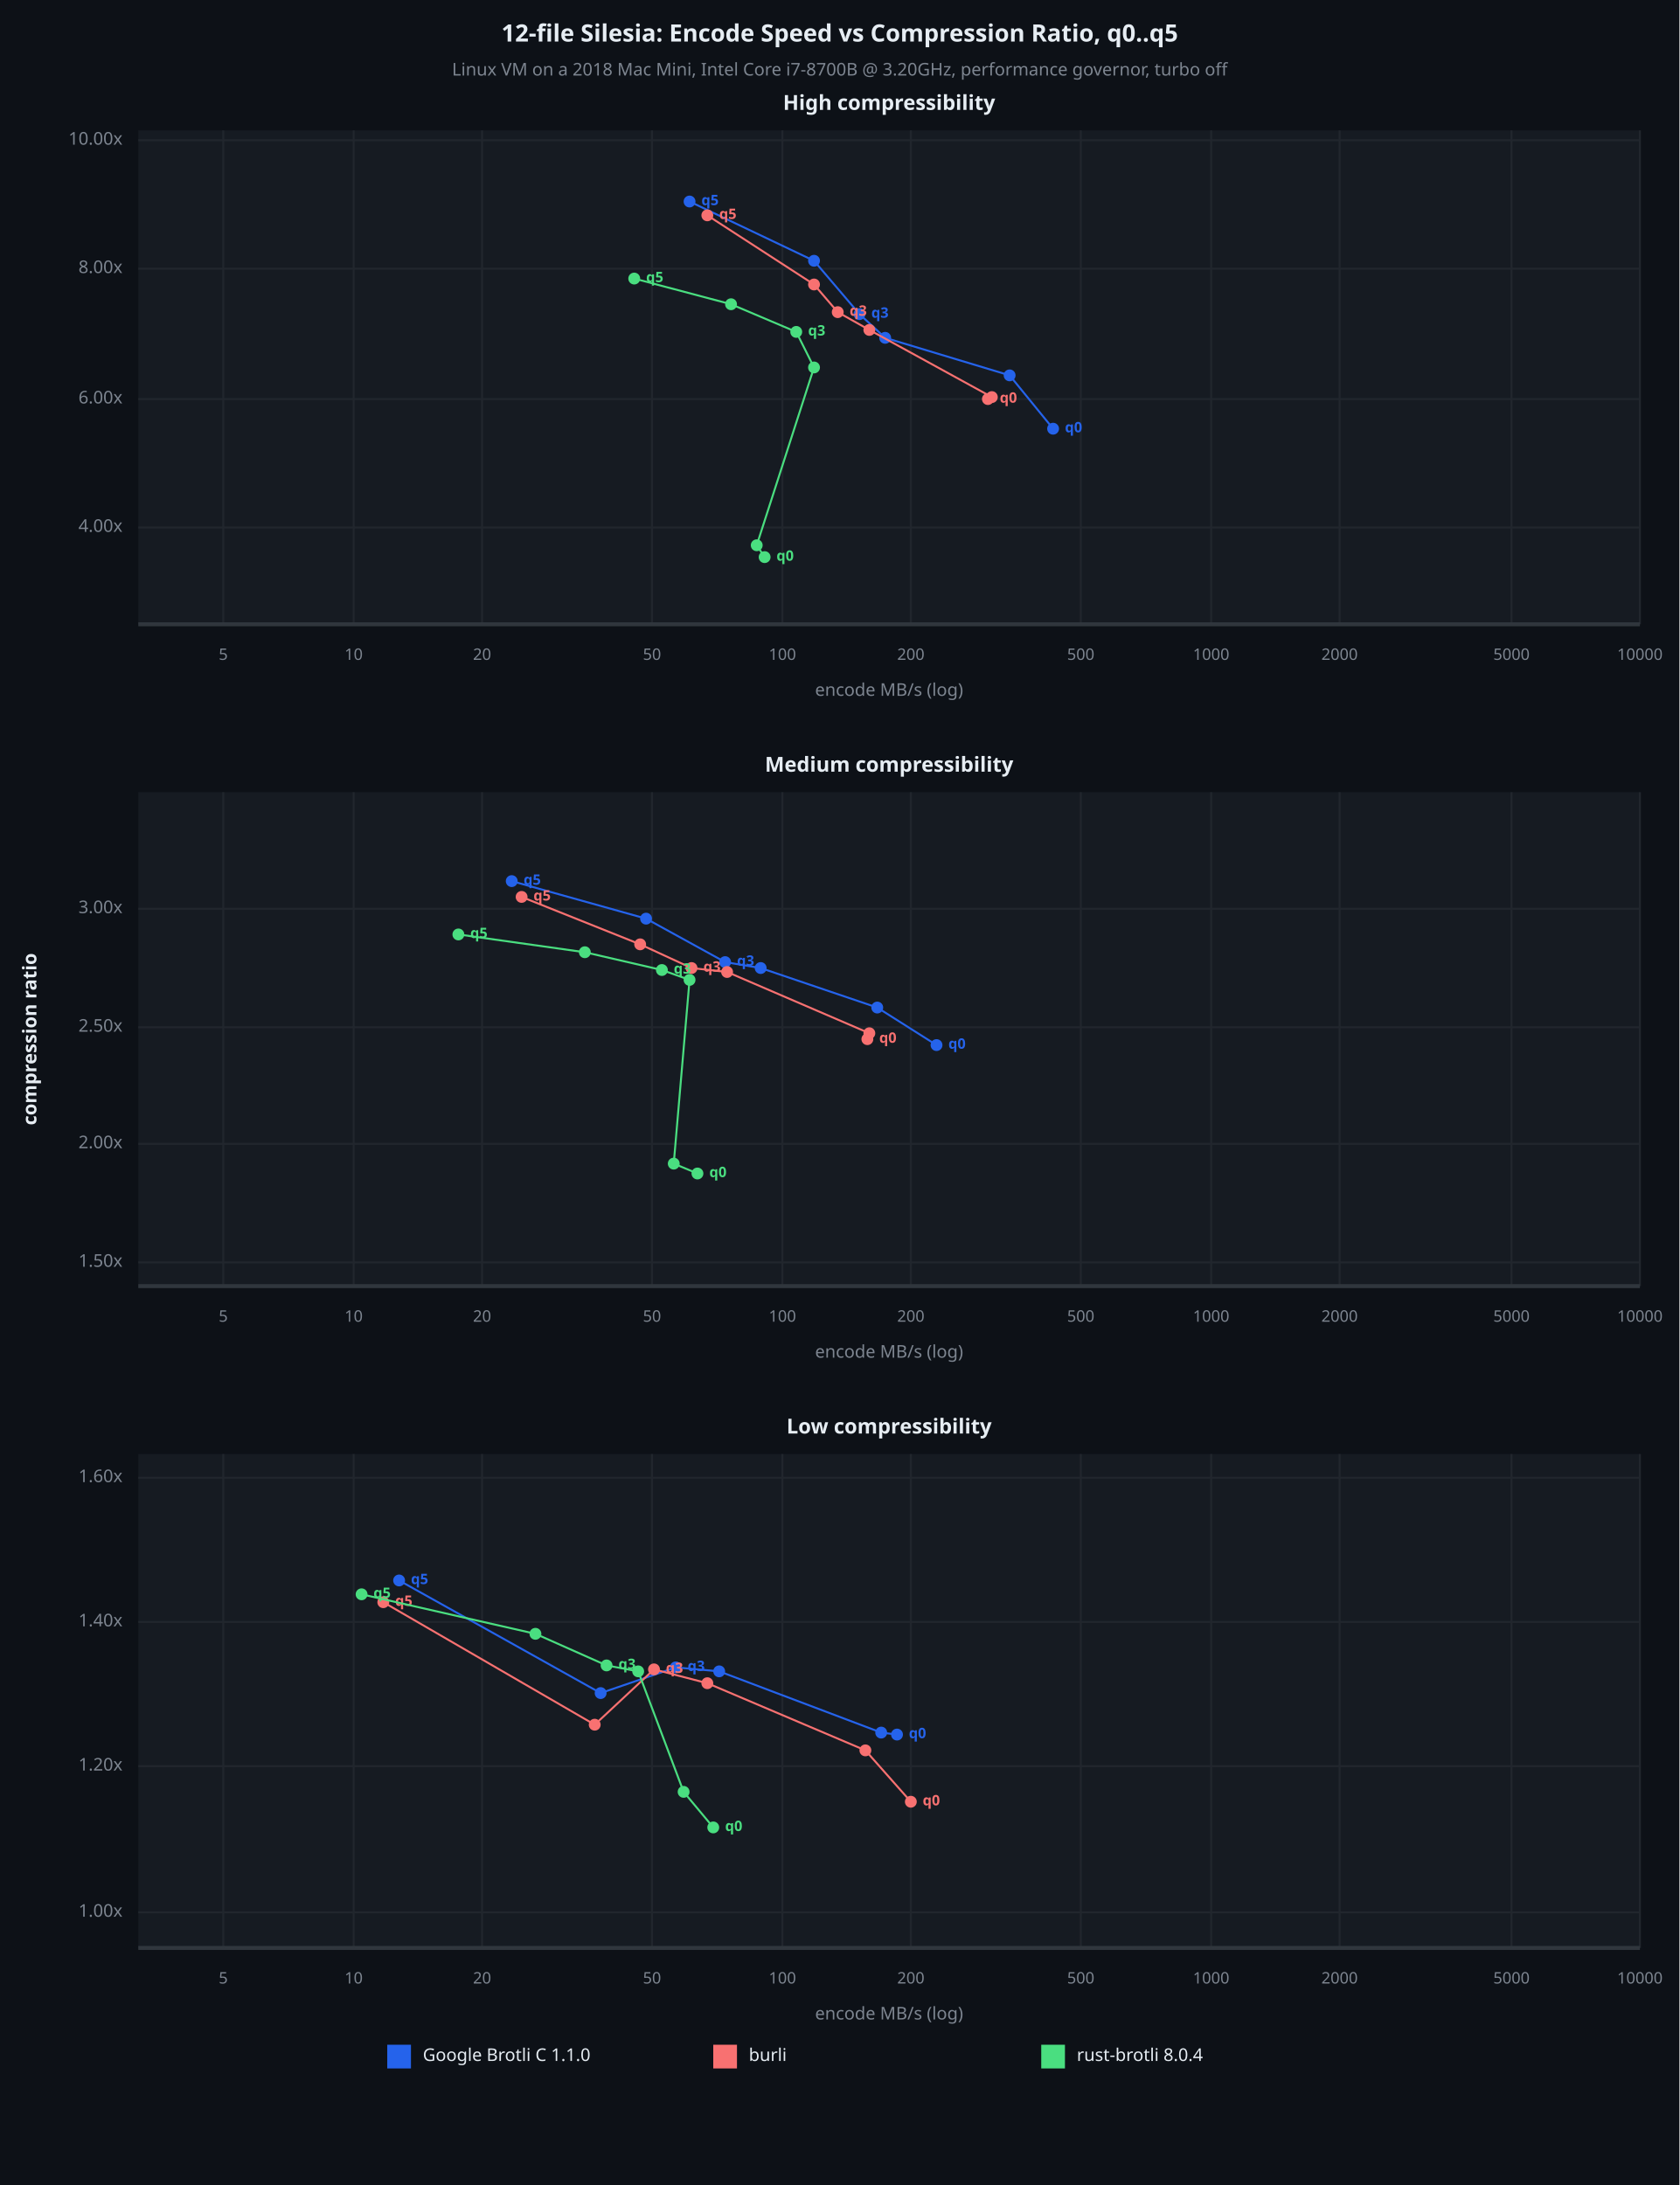
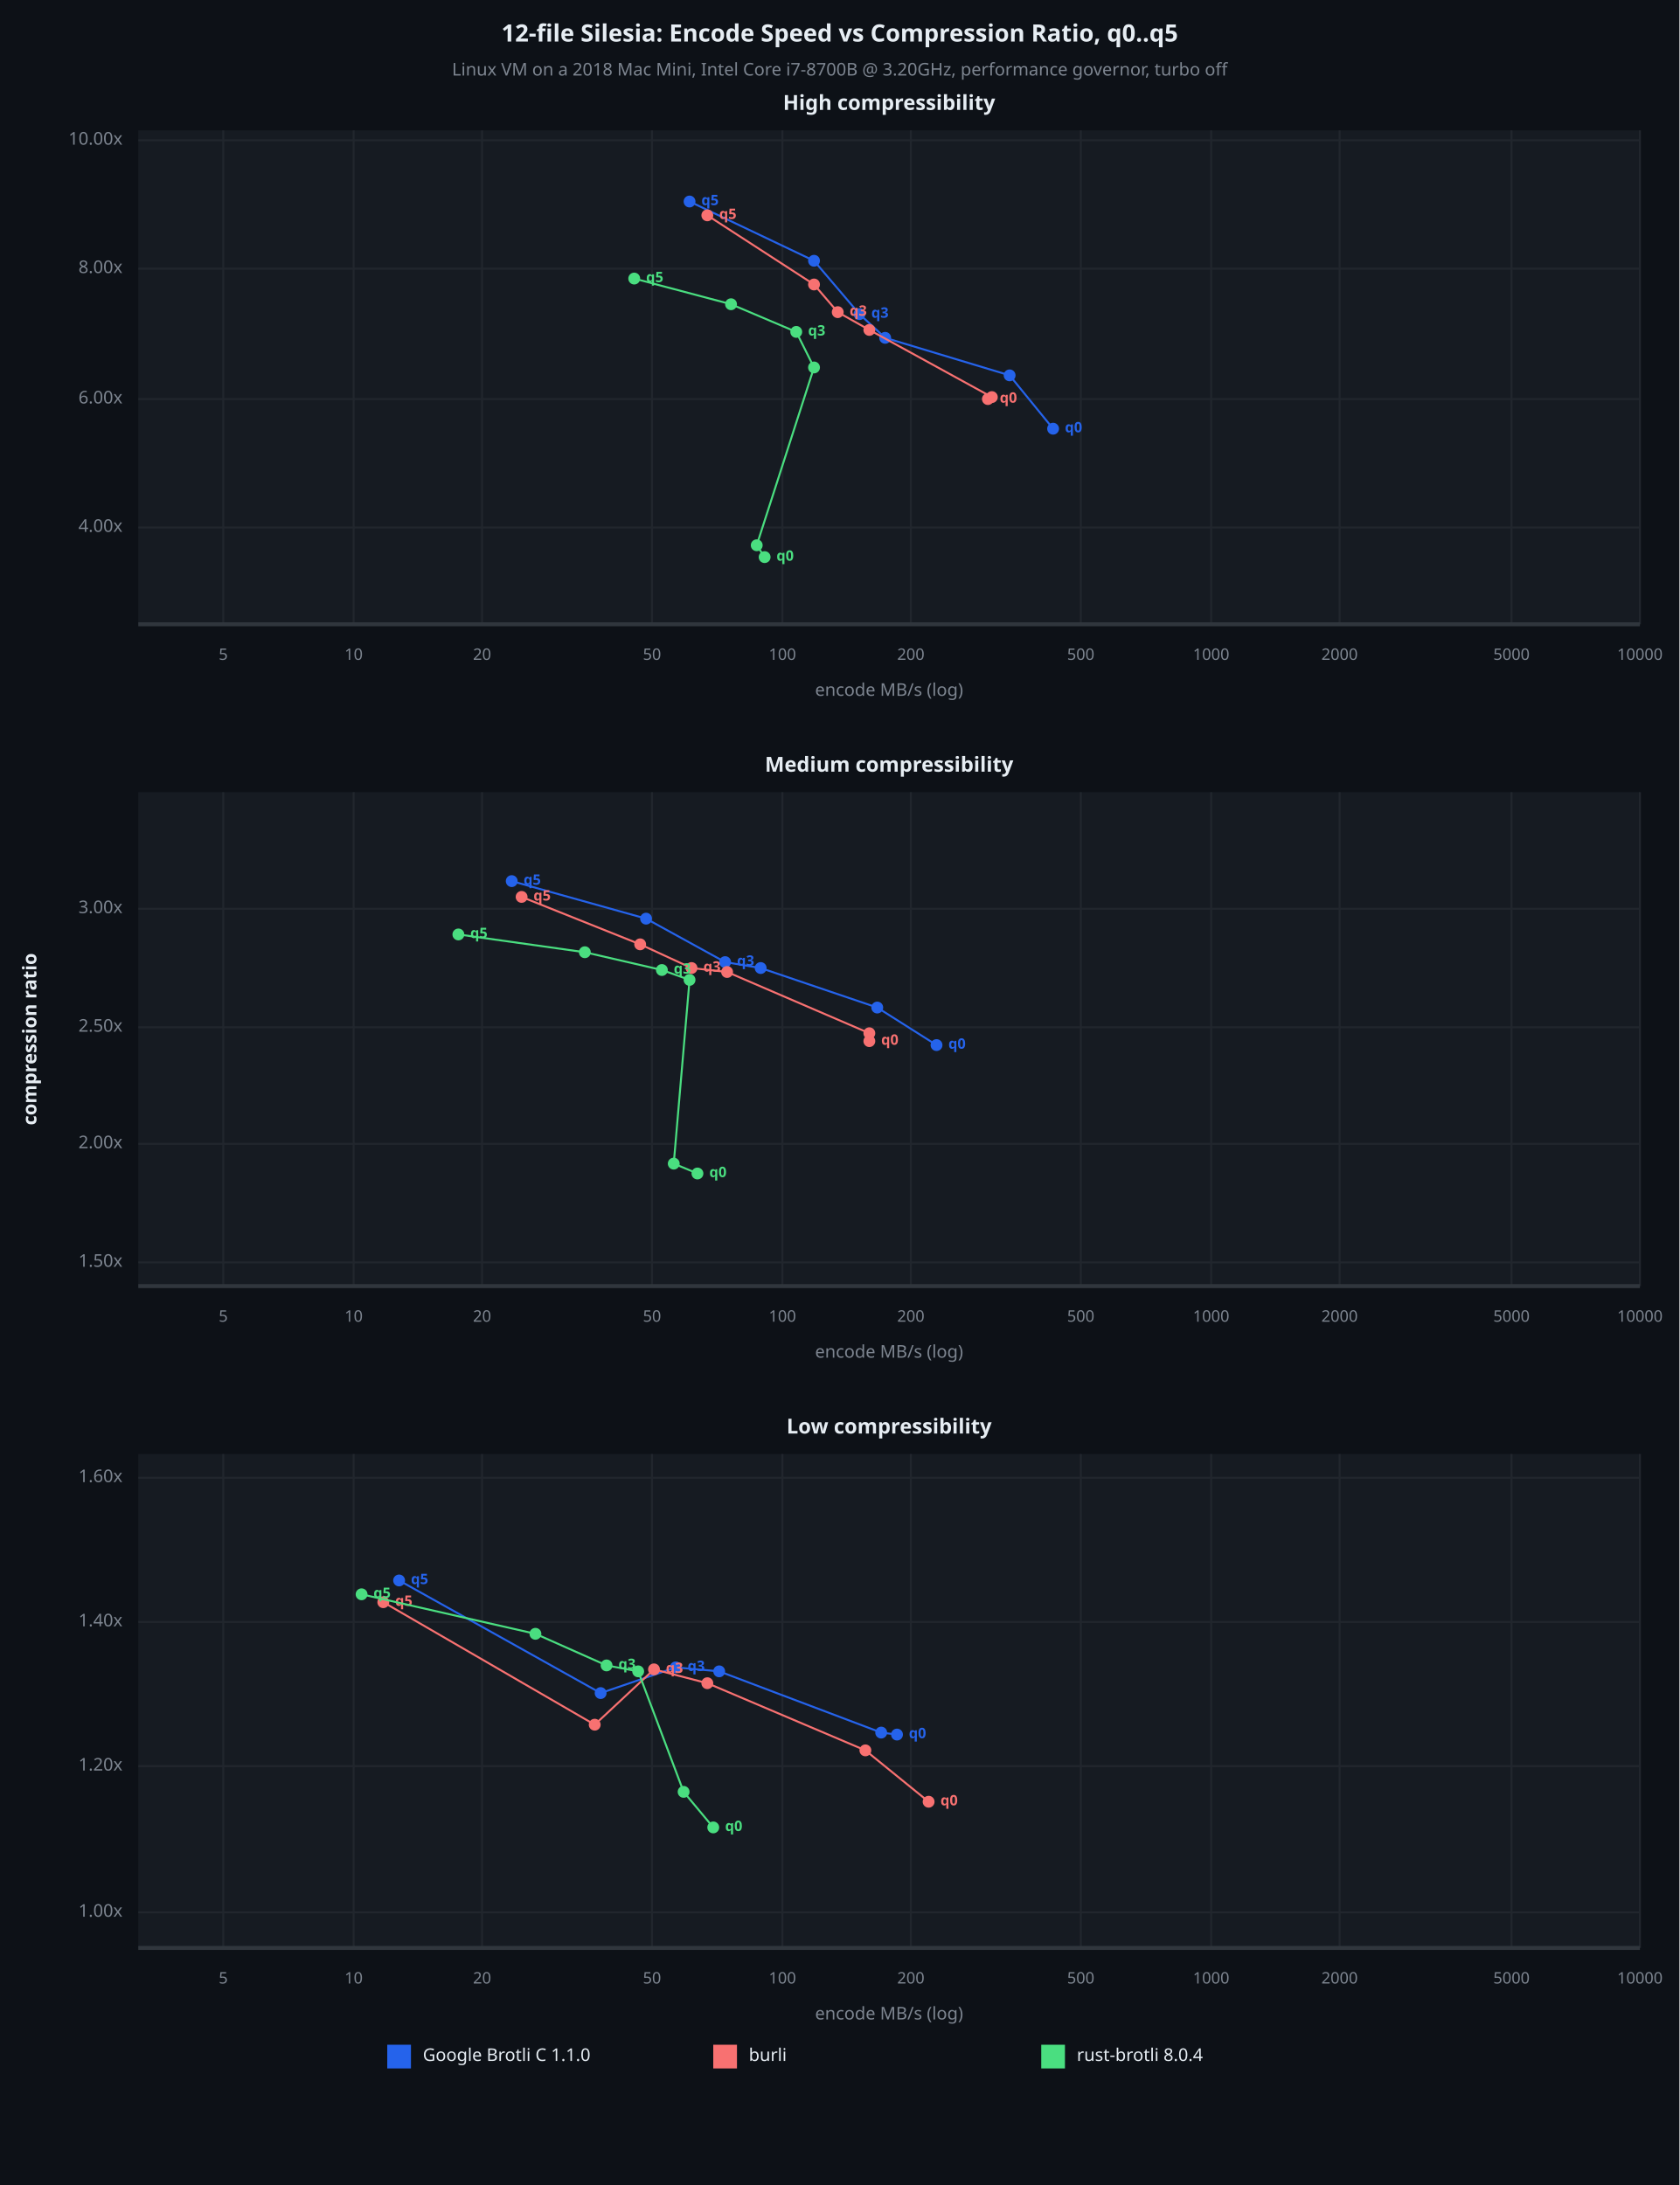
<svg xmlns="http://www.w3.org/2000/svg" viewBox="0 0 850 1106" font-family="system-ui, -apple-system, sans-serif">
  <rect x="0" y="0" width="850" height="1106" opacity="1" fill="#0D1117" stroke="none" />
  <text x="425" y="18" dy="0.5ex" text-anchor="middle" font-family="sans-serif" font-size="12.097" opacity="1" fill="#E6EDF3" font-weight="bold">
12-file Silesia: Encode Speed vs Compression Ratio, q0..q5
</text>
  <text x="425" y="36" dy="0.5ex" text-anchor="middle" font-family="sans-serif" font-size="8.871" opacity="1" fill="#7D8590">
Linux VM on a 2018 Mac Mini, Intel Core i7-8700B @ 3.20GHz, performance governor, turbo off
</text>
  <rect x="70" y="66" width="760" height="250" opacity="1" fill="#161B22" stroke="none" />
  <text x="450" y="53" dy="0.5ex" text-anchor="middle" font-family="sans-serif" font-size="10.484" opacity="1" fill="#E6EDF3" font-weight="bold">
High compressibility
</text>
  <polyline fill="none" opacity="1" stroke="#21262D" stroke-width="1" points="113,66 113,316 " />
  <text x="113" y="332" dy="0.5ex" text-anchor="middle" font-family="sans-serif" font-size="8.065" opacity="1" fill="#7D8590">
5
</text>
  <polyline fill="none" opacity="1" stroke="#21262D" stroke-width="1" points="179,66 179,316 " />
  <text x="179" y="332" dy="0.5ex" text-anchor="middle" font-family="sans-serif" font-size="8.065" opacity="1" fill="#7D8590">
10
</text>
  <polyline fill="none" opacity="1" stroke="#21262D" stroke-width="1" points="244,66 244,316 " />
  <text x="244" y="332" dy="0.5ex" text-anchor="middle" font-family="sans-serif" font-size="8.065" opacity="1" fill="#7D8590">
20
</text>
  <polyline fill="none" opacity="1" stroke="#21262D" stroke-width="1" points="330,66 330,316 " />
  <text x="330" y="332" dy="0.5ex" text-anchor="middle" font-family="sans-serif" font-size="8.065" opacity="1" fill="#7D8590">
50
</text>
  <polyline fill="none" opacity="1" stroke="#21262D" stroke-width="1" points="396,66 396,316 " />
  <text x="396" y="332" dy="0.5ex" text-anchor="middle" font-family="sans-serif" font-size="8.065" opacity="1" fill="#7D8590">
100
</text>
  <polyline fill="none" opacity="1" stroke="#21262D" stroke-width="1" points="461,66 461,316 " />
  <text x="461" y="332" dy="0.5ex" text-anchor="middle" font-family="sans-serif" font-size="8.065" opacity="1" fill="#7D8590">
200
</text>
  <polyline fill="none" opacity="1" stroke="#21262D" stroke-width="1" points="547,66 547,316 " />
  <text x="547" y="332" dy="0.5ex" text-anchor="middle" font-family="sans-serif" font-size="8.065" opacity="1" fill="#7D8590">
500
</text>
  <polyline fill="none" opacity="1" stroke="#21262D" stroke-width="1" points="613,66 613,316 " />
  <text x="613" y="332" dy="0.5ex" text-anchor="middle" font-family="sans-serif" font-size="8.065" opacity="1" fill="#7D8590">
1000
</text>
  <polyline fill="none" opacity="1" stroke="#21262D" stroke-width="1" points="678,66 678,316 " />
  <text x="678" y="332" dy="0.5ex" text-anchor="middle" font-family="sans-serif" font-size="8.065" opacity="1" fill="#7D8590">
2000
</text>
  <polyline fill="none" opacity="1" stroke="#21262D" stroke-width="1" points="765,66 765,316 " />
  <text x="765" y="332" dy="0.5ex" text-anchor="middle" font-family="sans-serif" font-size="8.065" opacity="1" fill="#7D8590">
5000
</text>
  <polyline fill="none" opacity="1" stroke="#21262D" stroke-width="1" points="830,66 830,316 " />
  <text x="830" y="332" dy="0.5ex" text-anchor="middle" font-family="sans-serif" font-size="8.065" opacity="1" fill="#7D8590">
10000
</text>
  <polyline fill="none" opacity="1" stroke="#21262D" stroke-width="1" points="70,267 830,267 " />
  <text x="62" y="267" dy="0.5ex" text-anchor="end" font-family="sans-serif" font-size="8.871" opacity="1" fill="#7D8590">
4.00x
</text>
  <polyline fill="none" opacity="1" stroke="#21262D" stroke-width="1" points="70,202 830,202 " />
  <text x="62" y="202" dy="0.5ex" text-anchor="end" font-family="sans-serif" font-size="8.871" opacity="1" fill="#7D8590">
6.00x
</text>
  <polyline fill="none" opacity="1" stroke="#21262D" stroke-width="1" points="70,136 830,136 " />
  <text x="62" y="136" dy="0.5ex" text-anchor="end" font-family="sans-serif" font-size="8.871" opacity="1" fill="#7D8590">
8.00x
</text>
  <polyline fill="none" opacity="1" stroke="#21262D" stroke-width="1" points="70,71 830,71 " />
  <text x="62" y="71" dy="0.5ex" text-anchor="end" font-family="sans-serif" font-size="8.871" opacity="1" fill="#7D8590">
10.00x
</text>
  <polyline fill="none" opacity="1" stroke="#30363D" stroke-width="2" points="70,316 830,316 " />
  <polyline fill="none" opacity="1" stroke="#2563EB" stroke-width="1" points="533,217 511,190 448,171 435,159 412,132 349,102 " />
  <circle cx="533" cy="217" r="3" opacity="1" fill="#2563EB" stroke="none" stroke-width="1" />
  <text x="539" y="217" dy="0.5ex" text-anchor="start" font-family="sans-serif" font-size="7.258" opacity="1" fill="#2563EB" font-weight="bold">
q0
</text>
  <circle cx="511" cy="190" r="3" opacity="1" fill="#2563EB" stroke="none" stroke-width="1" />
  <circle cx="448" cy="171" r="3" opacity="1" fill="#2563EB" stroke="none" stroke-width="1" />
  <circle cx="435" cy="159" r="3" opacity="1" fill="#2563EB" stroke="none" stroke-width="1" />
  <text x="441" y="159" dy="0.5ex" text-anchor="start" font-family="sans-serif" font-size="7.258" opacity="1" fill="#2563EB" font-weight="bold">
q3
</text>
  <circle cx="412" cy="132" r="3" opacity="1" fill="#2563EB" stroke="none" stroke-width="1" />
  <circle cx="349" cy="102" r="3" opacity="1" fill="#2563EB" stroke="none" stroke-width="1" />
  <text x="355" y="102" dy="0.5ex" text-anchor="start" font-family="sans-serif" font-size="7.258" opacity="1" fill="#2563EB" font-weight="bold">
q5
</text>
  <polyline fill="none" opacity="1" stroke="#F87171" stroke-width="1" points="500,202 502,201 440,167 424,158 412,144 358,109 " />
  <circle cx="500" cy="202" r="3" opacity="1" fill="#F87171" stroke="none" stroke-width="1" />
  <text x="506" y="202" dy="0.5ex" text-anchor="start" font-family="sans-serif" font-size="7.258" opacity="1" fill="#F87171" font-weight="bold">
q0
</text>
  <circle cx="502" cy="201" r="3" opacity="1" fill="#F87171" stroke="none" stroke-width="1" />
  <circle cx="440" cy="167" r="3" opacity="1" fill="#F87171" stroke="none" stroke-width="1" />
  <circle cx="424" cy="158" r="3" opacity="1" fill="#F87171" stroke="none" stroke-width="1" />
  <text x="430" y="158" dy="0.5ex" text-anchor="start" font-family="sans-serif" font-size="7.258" opacity="1" fill="#F87171" font-weight="bold">
q3
</text>
  <circle cx="412" cy="144" r="3" opacity="1" fill="#F87171" stroke="none" stroke-width="1" />
  <circle cx="358" cy="109" r="3" opacity="1" fill="#F87171" stroke="none" stroke-width="1" />
  <text x="364" y="109" dy="0.5ex" text-anchor="start" font-family="sans-serif" font-size="7.258" opacity="1" fill="#F87171" font-weight="bold">
q5
</text>
  <polyline fill="none" opacity="1" stroke="#4ADE80" stroke-width="1" points="387,282 383,276 412,186 403,168 370,154 321,141 " />
  <circle cx="387" cy="282" r="3" opacity="1" fill="#4ADE80" stroke="none" stroke-width="1" />
  <text x="393" y="282" dy="0.5ex" text-anchor="start" font-family="sans-serif" font-size="7.258" opacity="1" fill="#4ADE80" font-weight="bold">
q0
</text>
  <circle cx="383" cy="276" r="3" opacity="1" fill="#4ADE80" stroke="none" stroke-width="1" />
  <circle cx="412" cy="186" r="3" opacity="1" fill="#4ADE80" stroke="none" stroke-width="1" />
  <circle cx="403" cy="168" r="3" opacity="1" fill="#4ADE80" stroke="none" stroke-width="1" />
  <text x="409" y="168" dy="0.5ex" text-anchor="start" font-family="sans-serif" font-size="7.258" opacity="1" fill="#4ADE80" font-weight="bold">
q3
</text>
  <circle cx="370" cy="154" r="3" opacity="1" fill="#4ADE80" stroke="none" stroke-width="1" />
  <circle cx="321" cy="141" r="3" opacity="1" fill="#4ADE80" stroke="none" stroke-width="1" />
  <text x="327" y="141" dy="0.5ex" text-anchor="start" font-family="sans-serif" font-size="7.258" opacity="1" fill="#4ADE80" font-weight="bold">
q5
</text>
  <text x="450" y="350" dy="0.5ex" text-anchor="middle" font-family="sans-serif" font-size="8.871" opacity="1" fill="#7D8590">
encode MB/s (log)
</text>
  <rect x="70" y="401" width="760" height="250" opacity="1" fill="#161B22" stroke="none" />
  <text x="450" y="388" dy="0.5ex" text-anchor="middle" font-family="sans-serif" font-size="10.484" opacity="1" fill="#E6EDF3" font-weight="bold">
Medium compressibility
</text>
  <polyline fill="none" opacity="1" stroke="#21262D" stroke-width="1" points="113,401 113,651 " />
  <text x="113" y="667" dy="0.5ex" text-anchor="middle" font-family="sans-serif" font-size="8.065" opacity="1" fill="#7D8590">
5
</text>
  <polyline fill="none" opacity="1" stroke="#21262D" stroke-width="1" points="179,401 179,651 " />
  <text x="179" y="667" dy="0.5ex" text-anchor="middle" font-family="sans-serif" font-size="8.065" opacity="1" fill="#7D8590">
10
</text>
  <polyline fill="none" opacity="1" stroke="#21262D" stroke-width="1" points="244,401 244,651 " />
  <text x="244" y="667" dy="0.5ex" text-anchor="middle" font-family="sans-serif" font-size="8.065" opacity="1" fill="#7D8590">
20
</text>
  <polyline fill="none" opacity="1" stroke="#21262D" stroke-width="1" points="330,401 330,651 " />
  <text x="330" y="667" dy="0.5ex" text-anchor="middle" font-family="sans-serif" font-size="8.065" opacity="1" fill="#7D8590">
50
</text>
  <polyline fill="none" opacity="1" stroke="#21262D" stroke-width="1" points="396,401 396,651 " />
  <text x="396" y="667" dy="0.5ex" text-anchor="middle" font-family="sans-serif" font-size="8.065" opacity="1" fill="#7D8590">
100
</text>
  <polyline fill="none" opacity="1" stroke="#21262D" stroke-width="1" points="461,401 461,651 " />
  <text x="461" y="667" dy="0.5ex" text-anchor="middle" font-family="sans-serif" font-size="8.065" opacity="1" fill="#7D8590">
200
</text>
  <polyline fill="none" opacity="1" stroke="#21262D" stroke-width="1" points="547,401 547,651 " />
  <text x="547" y="667" dy="0.5ex" text-anchor="middle" font-family="sans-serif" font-size="8.065" opacity="1" fill="#7D8590">
500
</text>
  <polyline fill="none" opacity="1" stroke="#21262D" stroke-width="1" points="613,401 613,651 " />
  <text x="613" y="667" dy="0.5ex" text-anchor="middle" font-family="sans-serif" font-size="8.065" opacity="1" fill="#7D8590">
1000
</text>
  <polyline fill="none" opacity="1" stroke="#21262D" stroke-width="1" points="678,401 678,651 " />
  <text x="678" y="667" dy="0.5ex" text-anchor="middle" font-family="sans-serif" font-size="8.065" opacity="1" fill="#7D8590">
2000
</text>
  <polyline fill="none" opacity="1" stroke="#21262D" stroke-width="1" points="765,401 765,651 " />
  <text x="765" y="667" dy="0.5ex" text-anchor="middle" font-family="sans-serif" font-size="8.065" opacity="1" fill="#7D8590">
5000
</text>
  <polyline fill="none" opacity="1" stroke="#21262D" stroke-width="1" points="830,401 830,651 " />
  <text x="830" y="667" dy="0.5ex" text-anchor="middle" font-family="sans-serif" font-size="8.065" opacity="1" fill="#7D8590">
10000
</text>
  <polyline fill="none" opacity="1" stroke="#21262D" stroke-width="1" points="70,639 830,639 " />
  <text x="62" y="639" dy="0.5ex" text-anchor="end" font-family="sans-serif" font-size="8.871" opacity="1" fill="#7D8590">
1.50x
</text>
  <polyline fill="none" opacity="1" stroke="#21262D" stroke-width="1" points="70,579 830,579 " />
  <text x="62" y="579" dy="0.5ex" text-anchor="end" font-family="sans-serif" font-size="8.871" opacity="1" fill="#7D8590">
2.00x
</text>
  <polyline fill="none" opacity="1" stroke="#21262D" stroke-width="1" points="70,520 830,520 " />
  <text x="62" y="520" dy="0.5ex" text-anchor="end" font-family="sans-serif" font-size="8.871" opacity="1" fill="#7D8590">
2.50x
</text>
  <polyline fill="none" opacity="1" stroke="#21262D" stroke-width="1" points="70,460 830,460 " />
  <text x="62" y="460" dy="0.5ex" text-anchor="end" font-family="sans-serif" font-size="8.871" opacity="1" fill="#7D8590">
3.00x
</text>
  <polyline fill="none" opacity="1" stroke="#30363D" stroke-width="2" points="70,651 830,651 " />
  <polyline fill="none" opacity="1" stroke="#2563EB" stroke-width="1" points="474,529 444,510 385,490 367,487 327,465 259,446 " />
  <circle cx="474" cy="529" r="3" opacity="1" fill="#2563EB" stroke="none" stroke-width="1" />
  <text x="480" y="529" dy="0.5ex" text-anchor="start" font-family="sans-serif" font-size="7.258" opacity="1" fill="#2563EB" font-weight="bold">
q0
</text>
  <circle cx="444" cy="510" r="3" opacity="1" fill="#2563EB" stroke="none" stroke-width="1" />
  <circle cx="385" cy="490" r="3" opacity="1" fill="#2563EB" stroke="none" stroke-width="1" />
  <circle cx="367" cy="487" r="3" opacity="1" fill="#2563EB" stroke="none" stroke-width="1" />
  <text x="373" y="487" dy="0.5ex" text-anchor="start" font-family="sans-serif" font-size="7.258" opacity="1" fill="#2563EB" font-weight="bold">
q3
</text>
  <circle cx="327" cy="465" r="3" opacity="1" fill="#2563EB" stroke="none" stroke-width="1" />
  <circle cx="259" cy="446" r="3" opacity="1" fill="#2563EB" stroke="none" stroke-width="1" />
  <text x="265" y="446" dy="0.5ex" text-anchor="start" font-family="sans-serif" font-size="7.258" opacity="1" fill="#2563EB" font-weight="bold">
q5
</text>
-   <polyline fill="none" opacity="1" stroke="#F87171" stroke-width="1" points="439,526 440,523 368,492 350,490 324,478 264,454 " />
-   <circle cx="439" cy="526" r="3" opacity="1" fill="#F87171" stroke="none" stroke-width="1" />
-   <text x="445" y="526" dy="0.5ex" text-anchor="start" font-family="sans-serif" font-size="7.258" opacity="1" fill="#F87171" font-weight="bold">
+   <polyline fill="none" opacity="1" stroke="#F87171" stroke-width="1" points="440,527 440,523 368,492 350,490 324,478 264,454 " />
+   <circle cx="440" cy="527" r="3" opacity="1" fill="#F87171" stroke="none" stroke-width="1" />
+   <text x="446" y="527" dy="0.5ex" text-anchor="start" font-family="sans-serif" font-size="7.258" opacity="1" fill="#F87171" font-weight="bold">
q0
</text>
  <circle cx="440" cy="523" r="3" opacity="1" fill="#F87171" stroke="none" stroke-width="1" />
  <circle cx="368" cy="492" r="3" opacity="1" fill="#F87171" stroke="none" stroke-width="1" />
  <circle cx="350" cy="490" r="3" opacity="1" fill="#F87171" stroke="none" stroke-width="1" />
  <text x="356" y="490" dy="0.5ex" text-anchor="start" font-family="sans-serif" font-size="7.258" opacity="1" fill="#F87171" font-weight="bold">
q3
</text>
  <circle cx="324" cy="478" r="3" opacity="1" fill="#F87171" stroke="none" stroke-width="1" />
  <circle cx="264" cy="454" r="3" opacity="1" fill="#F87171" stroke="none" stroke-width="1" />
  <text x="270" y="454" dy="0.5ex" text-anchor="start" font-family="sans-serif" font-size="7.258" opacity="1" fill="#F87171" font-weight="bold">
q5
</text>
  <polyline fill="none" opacity="1" stroke="#4ADE80" stroke-width="1" points="353,594 341,589 349,496 335,491 296,482 232,473 " />
  <circle cx="353" cy="594" r="3" opacity="1" fill="#4ADE80" stroke="none" stroke-width="1" />
  <text x="359" y="594" dy="0.5ex" text-anchor="start" font-family="sans-serif" font-size="7.258" opacity="1" fill="#4ADE80" font-weight="bold">
q0
</text>
  <circle cx="341" cy="589" r="3" opacity="1" fill="#4ADE80" stroke="none" stroke-width="1" />
  <circle cx="349" cy="496" r="3" opacity="1" fill="#4ADE80" stroke="none" stroke-width="1" />
  <circle cx="335" cy="491" r="3" opacity="1" fill="#4ADE80" stroke="none" stroke-width="1" />
  <text x="341" y="491" dy="0.5ex" text-anchor="start" font-family="sans-serif" font-size="7.258" opacity="1" fill="#4ADE80" font-weight="bold">
q3
</text>
  <circle cx="296" cy="482" r="3" opacity="1" fill="#4ADE80" stroke="none" stroke-width="1" />
  <circle cx="232" cy="473" r="3" opacity="1" fill="#4ADE80" stroke="none" stroke-width="1" />
  <text x="238" y="473" dy="0.5ex" text-anchor="start" font-family="sans-serif" font-size="7.258" opacity="1" fill="#4ADE80" font-weight="bold">
q5
</text>
  <text x="450" y="685" dy="0.5ex" text-anchor="middle" font-family="sans-serif" font-size="8.871" opacity="1" fill="#7D8590">
encode MB/s (log)
</text>
  <rect x="70" y="736" width="760" height="250" opacity="1" fill="#161B22" stroke="none" />
  <text x="450" y="723" dy="0.5ex" text-anchor="middle" font-family="sans-serif" font-size="10.484" opacity="1" fill="#E6EDF3" font-weight="bold">
Low compressibility
</text>
  <polyline fill="none" opacity="1" stroke="#21262D" stroke-width="1" points="113,736 113,986 " />
  <text x="113" y="1002" dy="0.5ex" text-anchor="middle" font-family="sans-serif" font-size="8.065" opacity="1" fill="#7D8590">
5
</text>
  <polyline fill="none" opacity="1" stroke="#21262D" stroke-width="1" points="179,736 179,986 " />
  <text x="179" y="1002" dy="0.5ex" text-anchor="middle" font-family="sans-serif" font-size="8.065" opacity="1" fill="#7D8590">
10
</text>
  <polyline fill="none" opacity="1" stroke="#21262D" stroke-width="1" points="244,736 244,986 " />
  <text x="244" y="1002" dy="0.5ex" text-anchor="middle" font-family="sans-serif" font-size="8.065" opacity="1" fill="#7D8590">
20
</text>
  <polyline fill="none" opacity="1" stroke="#21262D" stroke-width="1" points="330,736 330,986 " />
  <text x="330" y="1002" dy="0.5ex" text-anchor="middle" font-family="sans-serif" font-size="8.065" opacity="1" fill="#7D8590">
50
</text>
  <polyline fill="none" opacity="1" stroke="#21262D" stroke-width="1" points="396,736 396,986 " />
  <text x="396" y="1002" dy="0.5ex" text-anchor="middle" font-family="sans-serif" font-size="8.065" opacity="1" fill="#7D8590">
100
</text>
  <polyline fill="none" opacity="1" stroke="#21262D" stroke-width="1" points="461,736 461,986 " />
  <text x="461" y="1002" dy="0.5ex" text-anchor="middle" font-family="sans-serif" font-size="8.065" opacity="1" fill="#7D8590">
200
</text>
  <polyline fill="none" opacity="1" stroke="#21262D" stroke-width="1" points="547,736 547,986 " />
  <text x="547" y="1002" dy="0.5ex" text-anchor="middle" font-family="sans-serif" font-size="8.065" opacity="1" fill="#7D8590">
500
</text>
  <polyline fill="none" opacity="1" stroke="#21262D" stroke-width="1" points="613,736 613,986 " />
  <text x="613" y="1002" dy="0.5ex" text-anchor="middle" font-family="sans-serif" font-size="8.065" opacity="1" fill="#7D8590">
1000
</text>
  <polyline fill="none" opacity="1" stroke="#21262D" stroke-width="1" points="678,736 678,986 " />
  <text x="678" y="1002" dy="0.5ex" text-anchor="middle" font-family="sans-serif" font-size="8.065" opacity="1" fill="#7D8590">
2000
</text>
  <polyline fill="none" opacity="1" stroke="#21262D" stroke-width="1" points="765,736 765,986 " />
  <text x="765" y="1002" dy="0.5ex" text-anchor="middle" font-family="sans-serif" font-size="8.065" opacity="1" fill="#7D8590">
5000
</text>
  <polyline fill="none" opacity="1" stroke="#21262D" stroke-width="1" points="830,736 830,986 " />
  <text x="830" y="1002" dy="0.5ex" text-anchor="middle" font-family="sans-serif" font-size="8.065" opacity="1" fill="#7D8590">
10000
</text>
  <polyline fill="none" opacity="1" stroke="#21262D" stroke-width="1" points="70,968 830,968 " />
  <text x="62" y="968" dy="0.5ex" text-anchor="end" font-family="sans-serif" font-size="8.871" opacity="1" fill="#7D8590">
1.00x
</text>
  <polyline fill="none" opacity="1" stroke="#21262D" stroke-width="1" points="70,894 830,894 " />
  <text x="62" y="894" dy="0.5ex" text-anchor="end" font-family="sans-serif" font-size="8.871" opacity="1" fill="#7D8590">
1.20x
</text>
  <polyline fill="none" opacity="1" stroke="#21262D" stroke-width="1" points="70,821 830,821 " />
  <text x="62" y="821" dy="0.5ex" text-anchor="end" font-family="sans-serif" font-size="8.871" opacity="1" fill="#7D8590">
1.40x
</text>
  <polyline fill="none" opacity="1" stroke="#21262D" stroke-width="1" points="70,748 830,748 " />
  <text x="62" y="748" dy="0.5ex" text-anchor="end" font-family="sans-serif" font-size="8.871" opacity="1" fill="#7D8590">
1.60x
</text>
  <polyline fill="none" opacity="1" stroke="#30363D" stroke-width="2" points="70,986 830,986 " />
  <polyline fill="none" opacity="1" stroke="#2563EB" stroke-width="1" points="454,878 446,877 364,846 342,844 304,857 202,800 " />
  <circle cx="454" cy="878" r="3" opacity="1" fill="#2563EB" stroke="none" stroke-width="1" />
  <text x="460" y="878" dy="0.5ex" text-anchor="start" font-family="sans-serif" font-size="7.258" opacity="1" fill="#2563EB" font-weight="bold">
q0
</text>
  <circle cx="446" cy="877" r="3" opacity="1" fill="#2563EB" stroke="none" stroke-width="1" />
  <circle cx="364" cy="846" r="3" opacity="1" fill="#2563EB" stroke="none" stroke-width="1" />
  <circle cx="342" cy="844" r="3" opacity="1" fill="#2563EB" stroke="none" stroke-width="1" />
  <text x="348" y="844" dy="0.5ex" text-anchor="start" font-family="sans-serif" font-size="7.258" opacity="1" fill="#2563EB" font-weight="bold">
q3
</text>
  <circle cx="304" cy="857" r="3" opacity="1" fill="#2563EB" stroke="none" stroke-width="1" />
  <circle cx="202" cy="800" r="3" opacity="1" fill="#2563EB" stroke="none" stroke-width="1" />
  <text x="208" y="800" dy="0.5ex" text-anchor="start" font-family="sans-serif" font-size="7.258" opacity="1" fill="#2563EB" font-weight="bold">
q5
</text>
-   <polyline fill="none" opacity="1" stroke="#F87171" stroke-width="1" points="461,912 438,886 358,852 331,845 301,873 194,811 " />
-   <circle cx="461" cy="912" r="3" opacity="1" fill="#F87171" stroke="none" stroke-width="1" />
-   <text x="467" y="912" dy="0.5ex" text-anchor="start" font-family="sans-serif" font-size="7.258" opacity="1" fill="#F87171" font-weight="bold">
+   <polyline fill="none" opacity="1" stroke="#F87171" stroke-width="1" points="470,912 438,886 358,852 331,845 301,873 194,811 " />
+   <circle cx="470" cy="912" r="3" opacity="1" fill="#F87171" stroke="none" stroke-width="1" />
+   <text x="476" y="912" dy="0.5ex" text-anchor="start" font-family="sans-serif" font-size="7.258" opacity="1" fill="#F87171" font-weight="bold">
q0
</text>
  <circle cx="438" cy="886" r="3" opacity="1" fill="#F87171" stroke="none" stroke-width="1" />
  <circle cx="358" cy="852" r="3" opacity="1" fill="#F87171" stroke="none" stroke-width="1" />
  <circle cx="331" cy="845" r="3" opacity="1" fill="#F87171" stroke="none" stroke-width="1" />
  <text x="337" y="845" dy="0.5ex" text-anchor="start" font-family="sans-serif" font-size="7.258" opacity="1" fill="#F87171" font-weight="bold">
q3
</text>
  <circle cx="301" cy="873" r="3" opacity="1" fill="#F87171" stroke="none" stroke-width="1" />
  <circle cx="194" cy="811" r="3" opacity="1" fill="#F87171" stroke="none" stroke-width="1" />
  <text x="200" y="811" dy="0.5ex" text-anchor="start" font-family="sans-serif" font-size="7.258" opacity="1" fill="#F87171" font-weight="bold">
q5
</text>
  <polyline fill="none" opacity="1" stroke="#4ADE80" stroke-width="1" points="361,925 346,907 323,846 307,843 271,827 183,807 " />
  <circle cx="361" cy="925" r="3" opacity="1" fill="#4ADE80" stroke="none" stroke-width="1" />
  <text x="367" y="925" dy="0.5ex" text-anchor="start" font-family="sans-serif" font-size="7.258" opacity="1" fill="#4ADE80" font-weight="bold">
q0
</text>
  <circle cx="346" cy="907" r="3" opacity="1" fill="#4ADE80" stroke="none" stroke-width="1" />
  <circle cx="323" cy="846" r="3" opacity="1" fill="#4ADE80" stroke="none" stroke-width="1" />
  <circle cx="307" cy="843" r="3" opacity="1" fill="#4ADE80" stroke="none" stroke-width="1" />
  <text x="313" y="843" dy="0.5ex" text-anchor="start" font-family="sans-serif" font-size="7.258" opacity="1" fill="#4ADE80" font-weight="bold">
q3
</text>
  <circle cx="271" cy="827" r="3" opacity="1" fill="#4ADE80" stroke="none" stroke-width="1" />
  <circle cx="183" cy="807" r="3" opacity="1" fill="#4ADE80" stroke="none" stroke-width="1" />
  <text x="189" y="807" dy="0.5ex" text-anchor="start" font-family="sans-serif" font-size="7.258" opacity="1" fill="#4ADE80" font-weight="bold">
q5
</text>
  <text x="450" y="1020" dy="0.5ex" text-anchor="middle" font-family="sans-serif" font-size="8.871" opacity="1" fill="#7D8590">
encode MB/s (log)
</text>
  <text x="16" y="526" dy="0.5ex" text-anchor="middle" font-family="sans-serif" font-size="9.677" opacity="1" fill="#E6EDF3" font-weight="bold" transform="rotate(270, 16, 526)">
compression ratio
</text>
  <rect x="196" y="1035" width="12" height="12" opacity="1" fill="#2563EB" stroke="none" />
  <text x="214" y="1041" dy="0.5ex" text-anchor="start" font-family="sans-serif" font-size="8.871" opacity="1" fill="#E6EDF3">
Google Brotli C 1.1.0
</text>
  <rect x="361" y="1035" width="12" height="12" opacity="1" fill="#F87171" stroke="none" />
  <text x="379" y="1041" dy="0.5ex" text-anchor="start" font-family="sans-serif" font-size="8.871" opacity="1" fill="#E6EDF3">
burli
</text>
  <rect x="527" y="1035" width="12" height="12" opacity="1" fill="#4ADE80" stroke="none" />
  <text x="545" y="1041" dy="0.5ex" text-anchor="start" font-family="sans-serif" font-size="8.871" opacity="1" fill="#E6EDF3">
rust-brotli 8.0.4
</text>
</svg>
